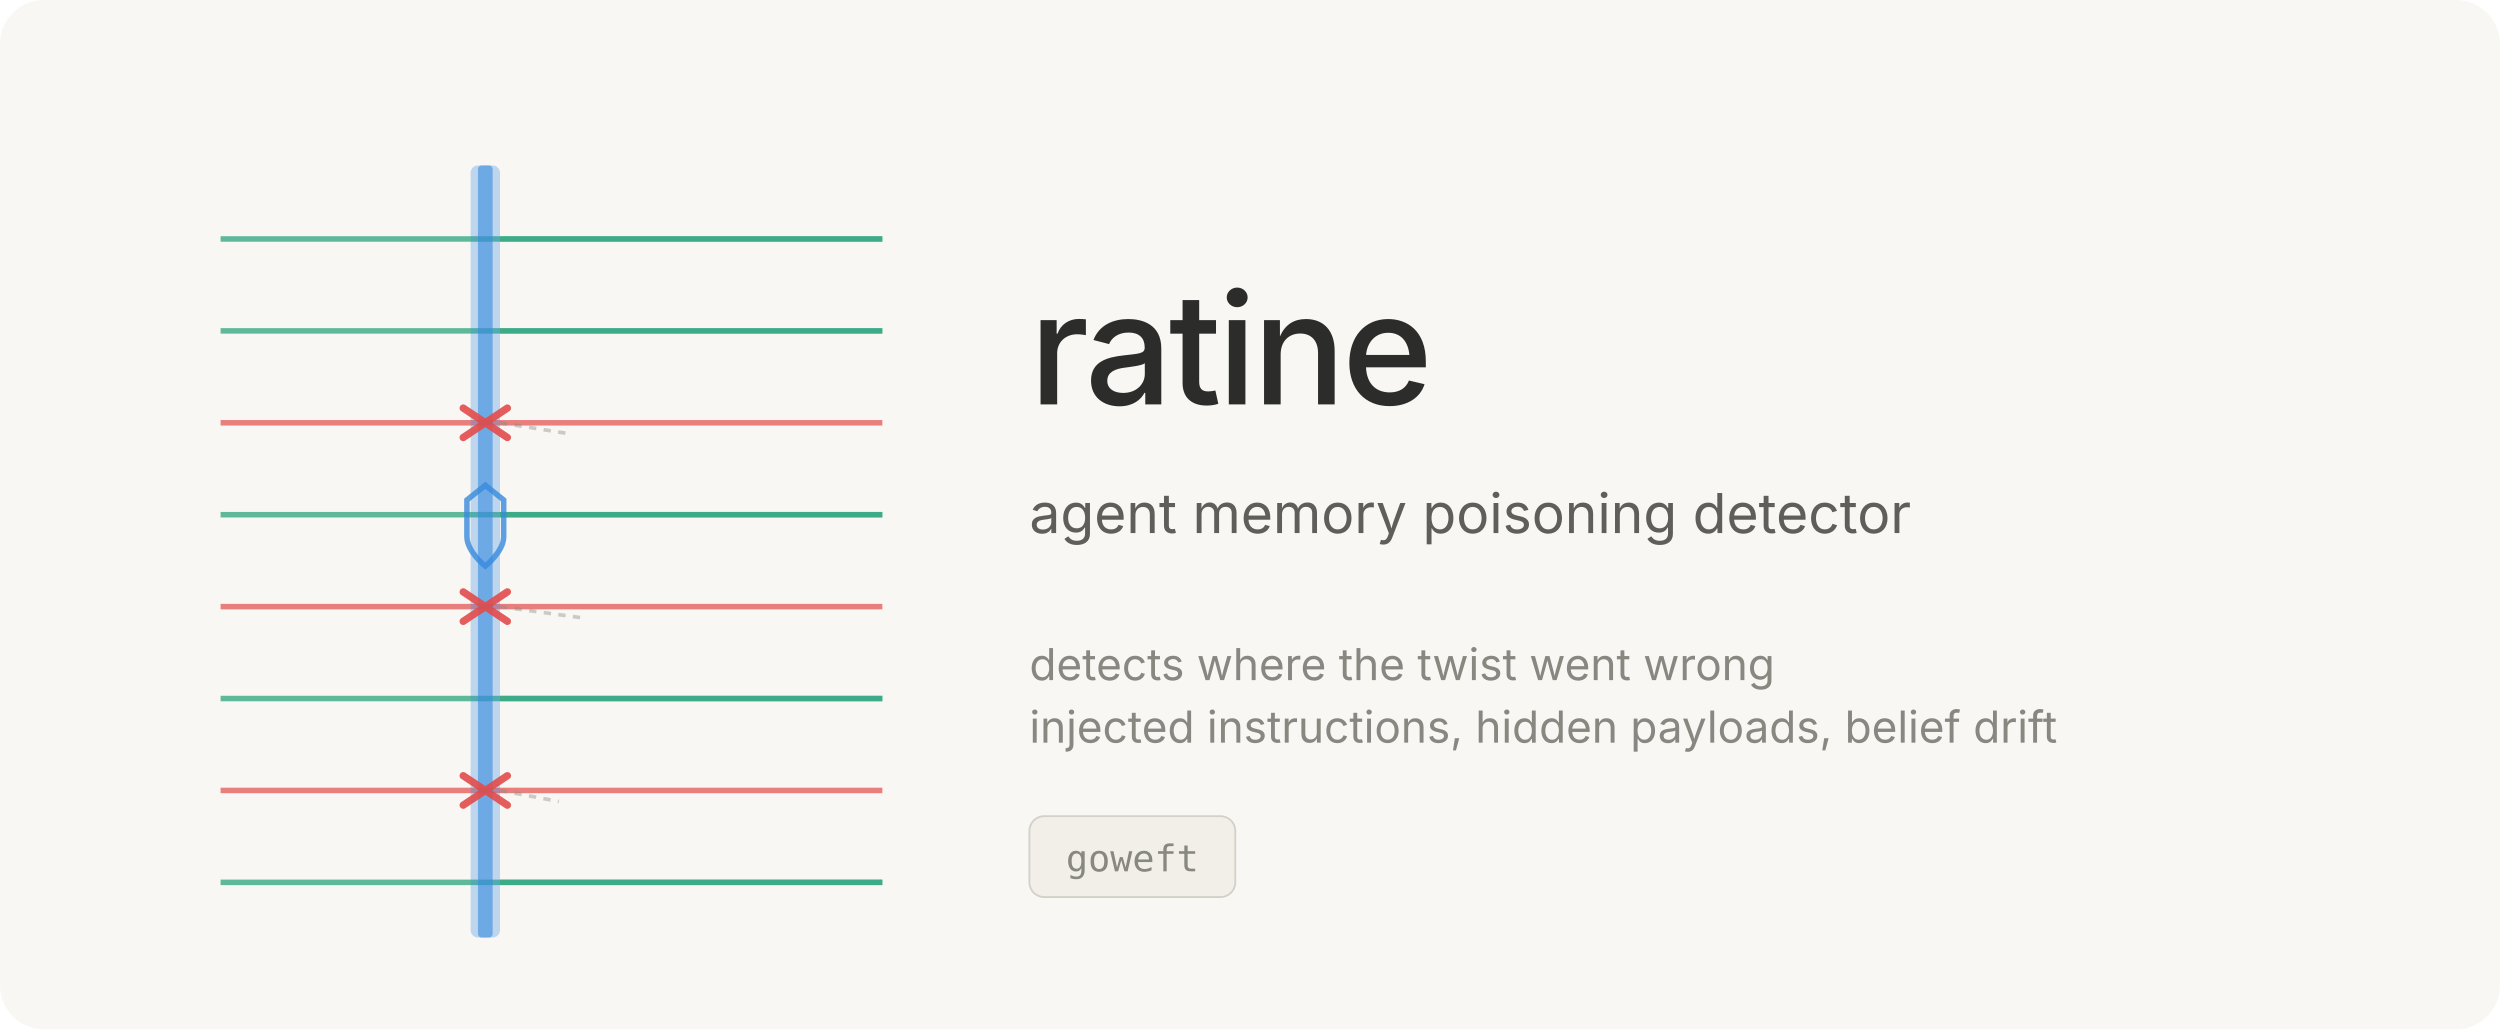
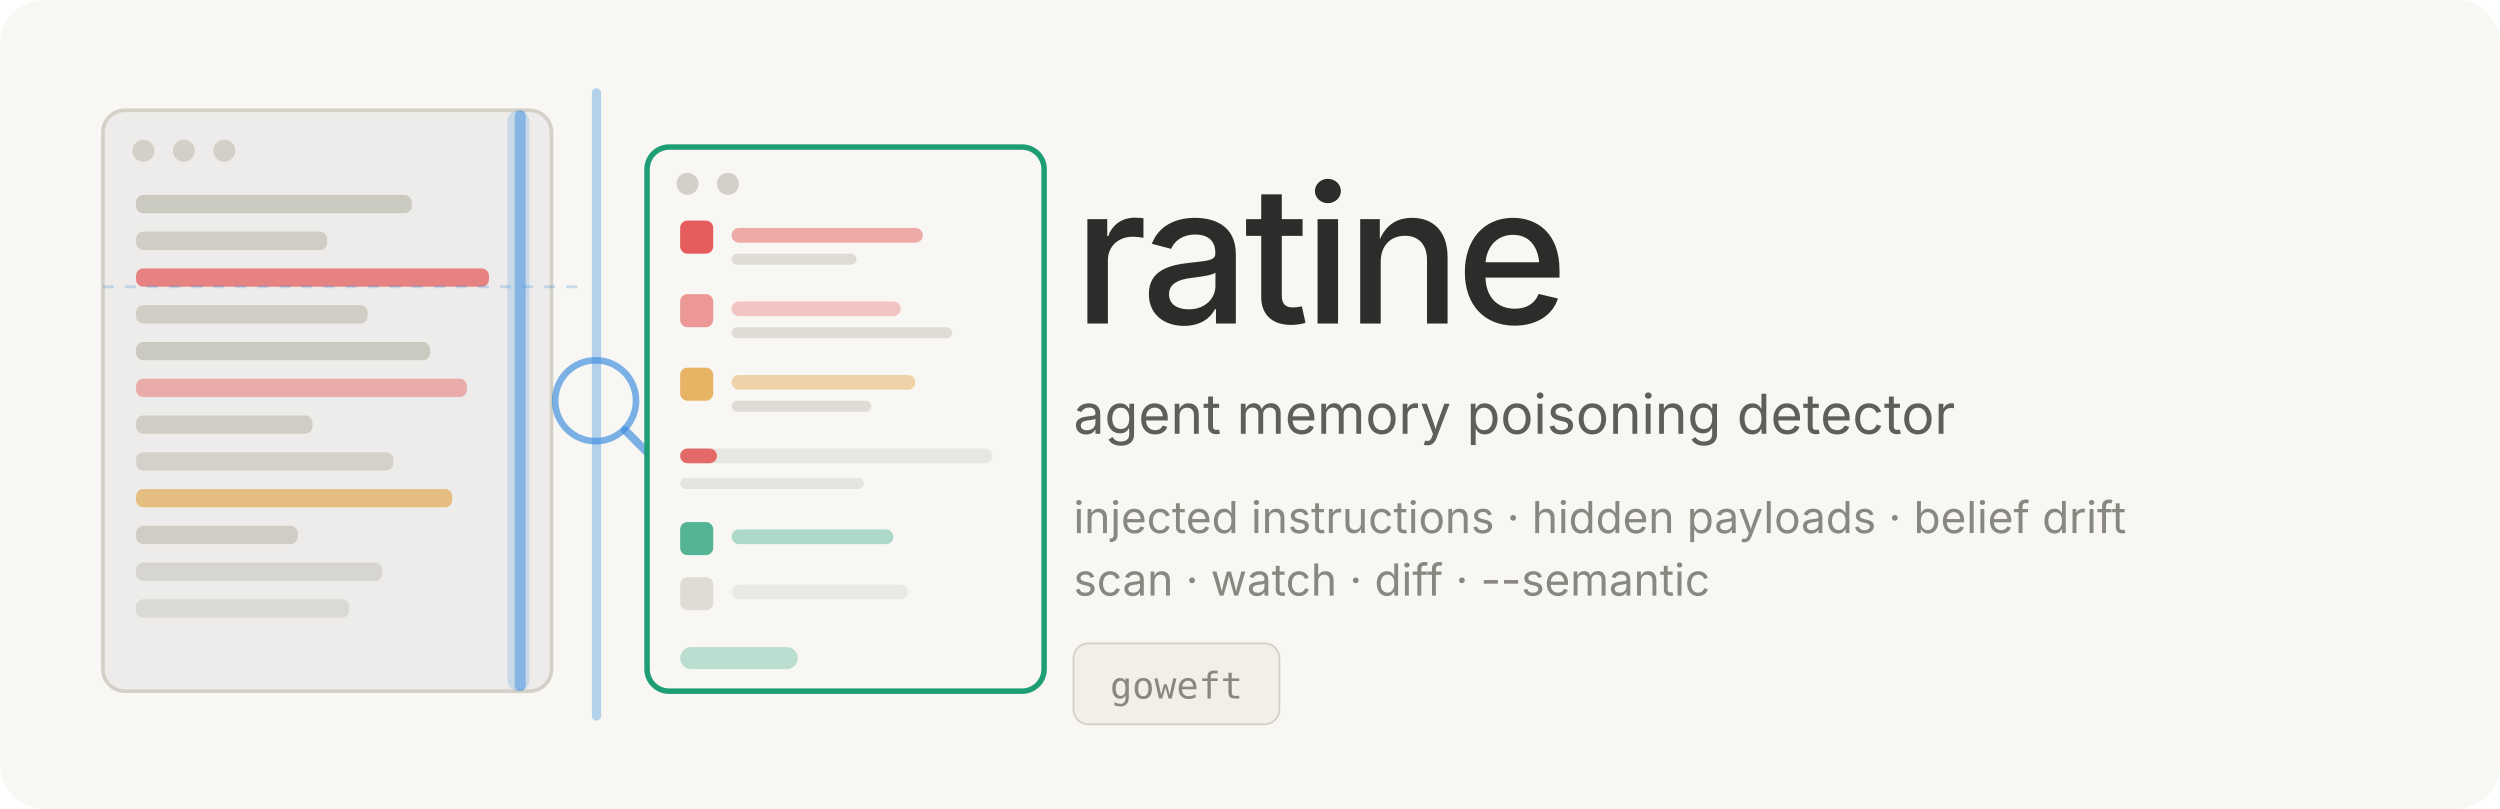
- <svg xmlns="http://www.w3.org/2000/svg" width="1280" viewBox="0 0 680 280">
-   <rect x="0" y="0" width="680" height="280" rx="12" fill="#f8f7f4" />
-   <g transform="translate(60, 40)">
-     <line x1="0" y1="25" x2="180" y2="25" stroke="#1D9E75" stroke-width="1.5" opacity="0.7" />
-     <line x1="0" y1="50" x2="180" y2="50" stroke="#1D9E75" stroke-width="1.5" opacity="0.7" />
-     <line x1="0" y1="75" x2="180" y2="75" stroke="#E24B4A" stroke-width="1.5" opacity="0.7" />
-     <line x1="0" y1="100" x2="180" y2="100" stroke="#1D9E75" stroke-width="1.5" opacity="0.7" />
-     <line x1="0" y1="125" x2="180" y2="125" stroke="#E24B4A" stroke-width="1.5" opacity="0.7" />
-     <line x1="0" y1="150" x2="180" y2="150" stroke="#1D9E75" stroke-width="1.5" opacity="0.7" />
-     <line x1="0" y1="175" x2="180" y2="175" stroke="#E24B4A" stroke-width="1.5" opacity="0.7" />
-     <line x1="0" y1="200" x2="180" y2="200" stroke="#1D9E75" stroke-width="1.5" opacity="0.7" />
-     <rect x="68" y="5" width="8" height="210" rx="2" fill="#378ADD" opacity="0.3" />
-     <rect x="70" y="5" width="4" height="210" rx="1" fill="#378ADD" opacity="0.6" />
-     <g stroke="#E24B4A" stroke-width="2" stroke-linecap="round" opacity="0.9">
-       <line x1="66" y1="71" x2="78" y2="79" />
-       <line x1="78" y1="71" x2="66" y2="79" />
-       <line x1="66" y1="121" x2="78" y2="129" />
-       <line x1="78" y1="121" x2="66" y2="129" />
-       <line x1="66" y1="171" x2="78" y2="179" />
-       <line x1="78" y1="171" x2="66" y2="179" />
-     </g>
-     <g opacity="0.5">
-       <line x1="76" y1="25" x2="180" y2="25" stroke="#1D9E75" stroke-width="1.5" />
-       <line x1="76" y1="50" x2="180" y2="50" stroke="#1D9E75" stroke-width="1.5" />
-       <line x1="76" y1="100" x2="180" y2="100" stroke="#1D9E75" stroke-width="1.5" />
-       <line x1="76" y1="150" x2="180" y2="150" stroke="#1D9E75" stroke-width="1.5" />
-       <line x1="76" y1="200" x2="180" y2="200" stroke="#1D9E75" stroke-width="1.5" />
-     </g>
-     <line x1="76" y1="75" x2="95" y2="78" stroke="#888780" stroke-width="1" stroke-dasharray="2 2" opacity="0.4" />
-     <line x1="76" y1="125" x2="98" y2="128" stroke="#888780" stroke-width="1" stroke-dasharray="2 2" opacity="0.4" />
-     <line x1="76" y1="175" x2="92" y2="178" stroke="#888780" stroke-width="1" stroke-dasharray="2 2" opacity="0.4" />
-     <path d="M67 96 L72 92 L77 96 L77 106 C77 110 72 114 72 114 C72 114 67 110 67 106Z" fill="none" stroke="#378ADD" stroke-width="1.5" opacity="0.8" />
+ <svg xmlns="http://www.w3.org/2000/svg" width="1280" viewBox="0 0 680 220">
+   <rect width="680" height="220" rx="12" fill="#f8f7f4" />
+   <g transform="translate(28, 22)">
+     <rect x="0" y="8" width="122" height="158" rx="6" fill="#eeecea" stroke="#d3d1c7" stroke-width="1" />
+     <circle cx="11" cy="19" r="3" fill="#d3d1c7" />
+     <circle cx="22" cy="19" r="3" fill="#d3d1c7" />
+     <circle cx="33" cy="19" r="3" fill="#d3d1c7" />
+     <rect x="9" y="31" width="75" height="5" rx="2" fill="#c8c6bc" opacity="0.9" />
+     <rect x="9" y="41" width="52" height="5" rx="2" fill="#c8c6bc" opacity="0.8" />
+     <rect x="9" y="51" width="96" height="5" rx="2" fill="#E24B4A" opacity="0.65" />
+     <rect x="9" y="61" width="63" height="5" rx="2" fill="#c8c6bc" opacity="0.8" />
+     <rect x="9" y="71" width="80" height="5" rx="2" fill="#c8c6bc" opacity="0.9" />
+     <rect x="9" y="81" width="90" height="5" rx="2" fill="#E24B4A" opacity="0.40" />
+     <rect x="9" y="91" width="48" height="5" rx="2" fill="#c8c6bc" opacity="0.8" />
+     <rect x="9" y="101" width="70" height="5" rx="2" fill="#c8c6bc" opacity="0.7" />
+     <rect x="9" y="111" width="86" height="5" rx="2" fill="#e0972a" opacity="0.55" />
+     <rect x="9" y="121" width="44" height="5" rx="2" fill="#c8c6bc" opacity="0.8" />
+     <rect x="9" y="131" width="67" height="5" rx="2" fill="#c8c6bc" opacity="0.6" />
+     <rect x="9" y="141" width="58" height="5" rx="2" fill="#c8c6bc" opacity="0.5" />
+     <rect x="110" y="8" width="6" height="158" rx="3" fill="#378ADD" opacity="0.20" />
+     <rect x="112" y="8" width="3" height="158" rx="1.5" fill="#378ADD" opacity="0.45" />
+     <rect x="133" y="2" width="2.5" height="172" rx="1.25" fill="#378ADD" opacity="0.35" />
+     <circle cx="134" cy="87" r="11" fill="none" stroke="#378ADD" stroke-width="1.8" opacity="0.65" />
+     <line x1="142" y1="95" x2="149" y2="102" stroke="#378ADD" stroke-width="2.2" stroke-linecap="round" opacity="0.65" />
+     <line x1="0" y1="56" x2="130" y2="56" stroke="#378ADD" stroke-width="0.8" stroke-dasharray="3 3" opacity="0.25" />
+     <rect x="148" y="18" width="108" height="148" rx="6" fill="#f8f7f4" stroke="#1D9E75" stroke-width="1.5" />
+     <circle cx="159" cy="28" r="3" fill="#d3d1c7" />
+     <circle cx="170" cy="28" r="3" fill="#d3d1c7" />
+     <rect x="157" y="38" width="9" height="9" rx="2" fill="#E24B4A" opacity="0.90" />
+     <rect x="171" y="40" width="52" height="4" rx="2" fill="#E24B4A" opacity="0.45" />
+     <rect x="171" y="47" width="34" height="3" rx="1.5" fill="#c8c6bc" opacity="0.55" />
+     <rect x="157" y="58" width="9" height="9" rx="2" fill="#E24B4A" opacity="0.55" />
+     <rect x="171" y="60" width="46" height="4" rx="2" fill="#E24B4A" opacity="0.30" />
+     <rect x="171" y="67" width="60" height="3" rx="1.5" fill="#c8c6bc" opacity="0.55" />
+     <rect x="157" y="78" width="9" height="9" rx="2" fill="#e0972a" opacity="0.70" />
+     <rect x="171" y="80" width="50" height="4" rx="2" fill="#e0972a" opacity="0.38" />
+     <rect x="171" y="87" width="38" height="3" rx="1.5" fill="#c8c6bc" opacity="0.55" />
+     <rect x="157" y="100" width="85" height="4" rx="2" fill="#d3d1c7" opacity="0.45" />
+     <rect x="157" y="100" width="10" height="4" rx="2" fill="#E24B4A" opacity="0.80" />
+     <rect x="157" y="108" width="50" height="3" rx="1.5" fill="#c8c6bc" opacity="0.38" />
+     <rect x="157" y="120" width="9" height="9" rx="2" fill="#1D9E75" opacity="0.75" />
+     <rect x="171" y="122" width="44" height="4" rx="2" fill="#1D9E75" opacity="0.35" />
+     <rect x="157" y="135" width="9" height="9" rx="2" fill="#c8c6bc" opacity="0.55" />
+     <rect x="171" y="137" width="48" height="4" rx="2" fill="#c8c6bc" opacity="0.28" />
+     <rect x="157" y="154" width="32" height="6" rx="3" fill="#1D9E75" opacity="0.28" />
  </g>
-   <text x="280" y="110" font-family="system-ui, -apple-system, sans-serif" font-size="42" font-weight="500" fill="#2c2c2a" letter-spacing="-1">ratine</text>
-   <text x="280" y="145" font-family="system-ui, -apple-system, sans-serif" font-size="15" font-weight="400" fill="#5f5e5a">agent memory poisoning detector</text>
-   <text x="280" y="185" font-family="system-ui, -apple-system, sans-serif" font-size="12" font-weight="400" fill="#888780">detects where the twist went wrong</text>
-   <text x="280" y="202" font-family="system-ui, -apple-system, sans-serif" font-size="12" font-weight="400" fill="#888780">injected instructions, hidden payloads, belief drift</text>
-   <rect x="280" y="222" width="56" height="22" rx="4" fill="#f1efe8" stroke="#d3d1c7" stroke-width="0.5" />
-   <text x="308" y="237" font-family="monospace" font-size="10" font-weight="400" fill="#888780" text-anchor="middle">goweft</text>
+   <text x="292" y="88" font-family="system-ui, -apple-system, sans-serif" font-size="52" font-weight="500" fill="#2c2c2a" letter-spacing="-1.5">ratine</text>
+   <text x="292" y="118" font-family="system-ui, -apple-system, sans-serif" font-size="15" font-weight="400" fill="#5f5e5a">agent memory poisoning detector</text>
+   <text x="292" y="145" font-family="system-ui, -apple-system, sans-serif" font-size="12" fill="#888780">injected instructions · hidden payloads · belief drift</text>
+   <text x="292" y="162" font-family="system-ui, -apple-system, sans-serif" font-size="12" fill="#888780">scan · watch · diff · --semantic</text>
+   <rect x="292" y="175" width="56" height="22" rx="4" fill="#f1efe8" stroke="#d3d1c7" stroke-width="0.5" />
+   <text x="320" y="190" font-family="monospace" font-size="10" fill="#888780" text-anchor="middle">goweft</text>
</svg>
